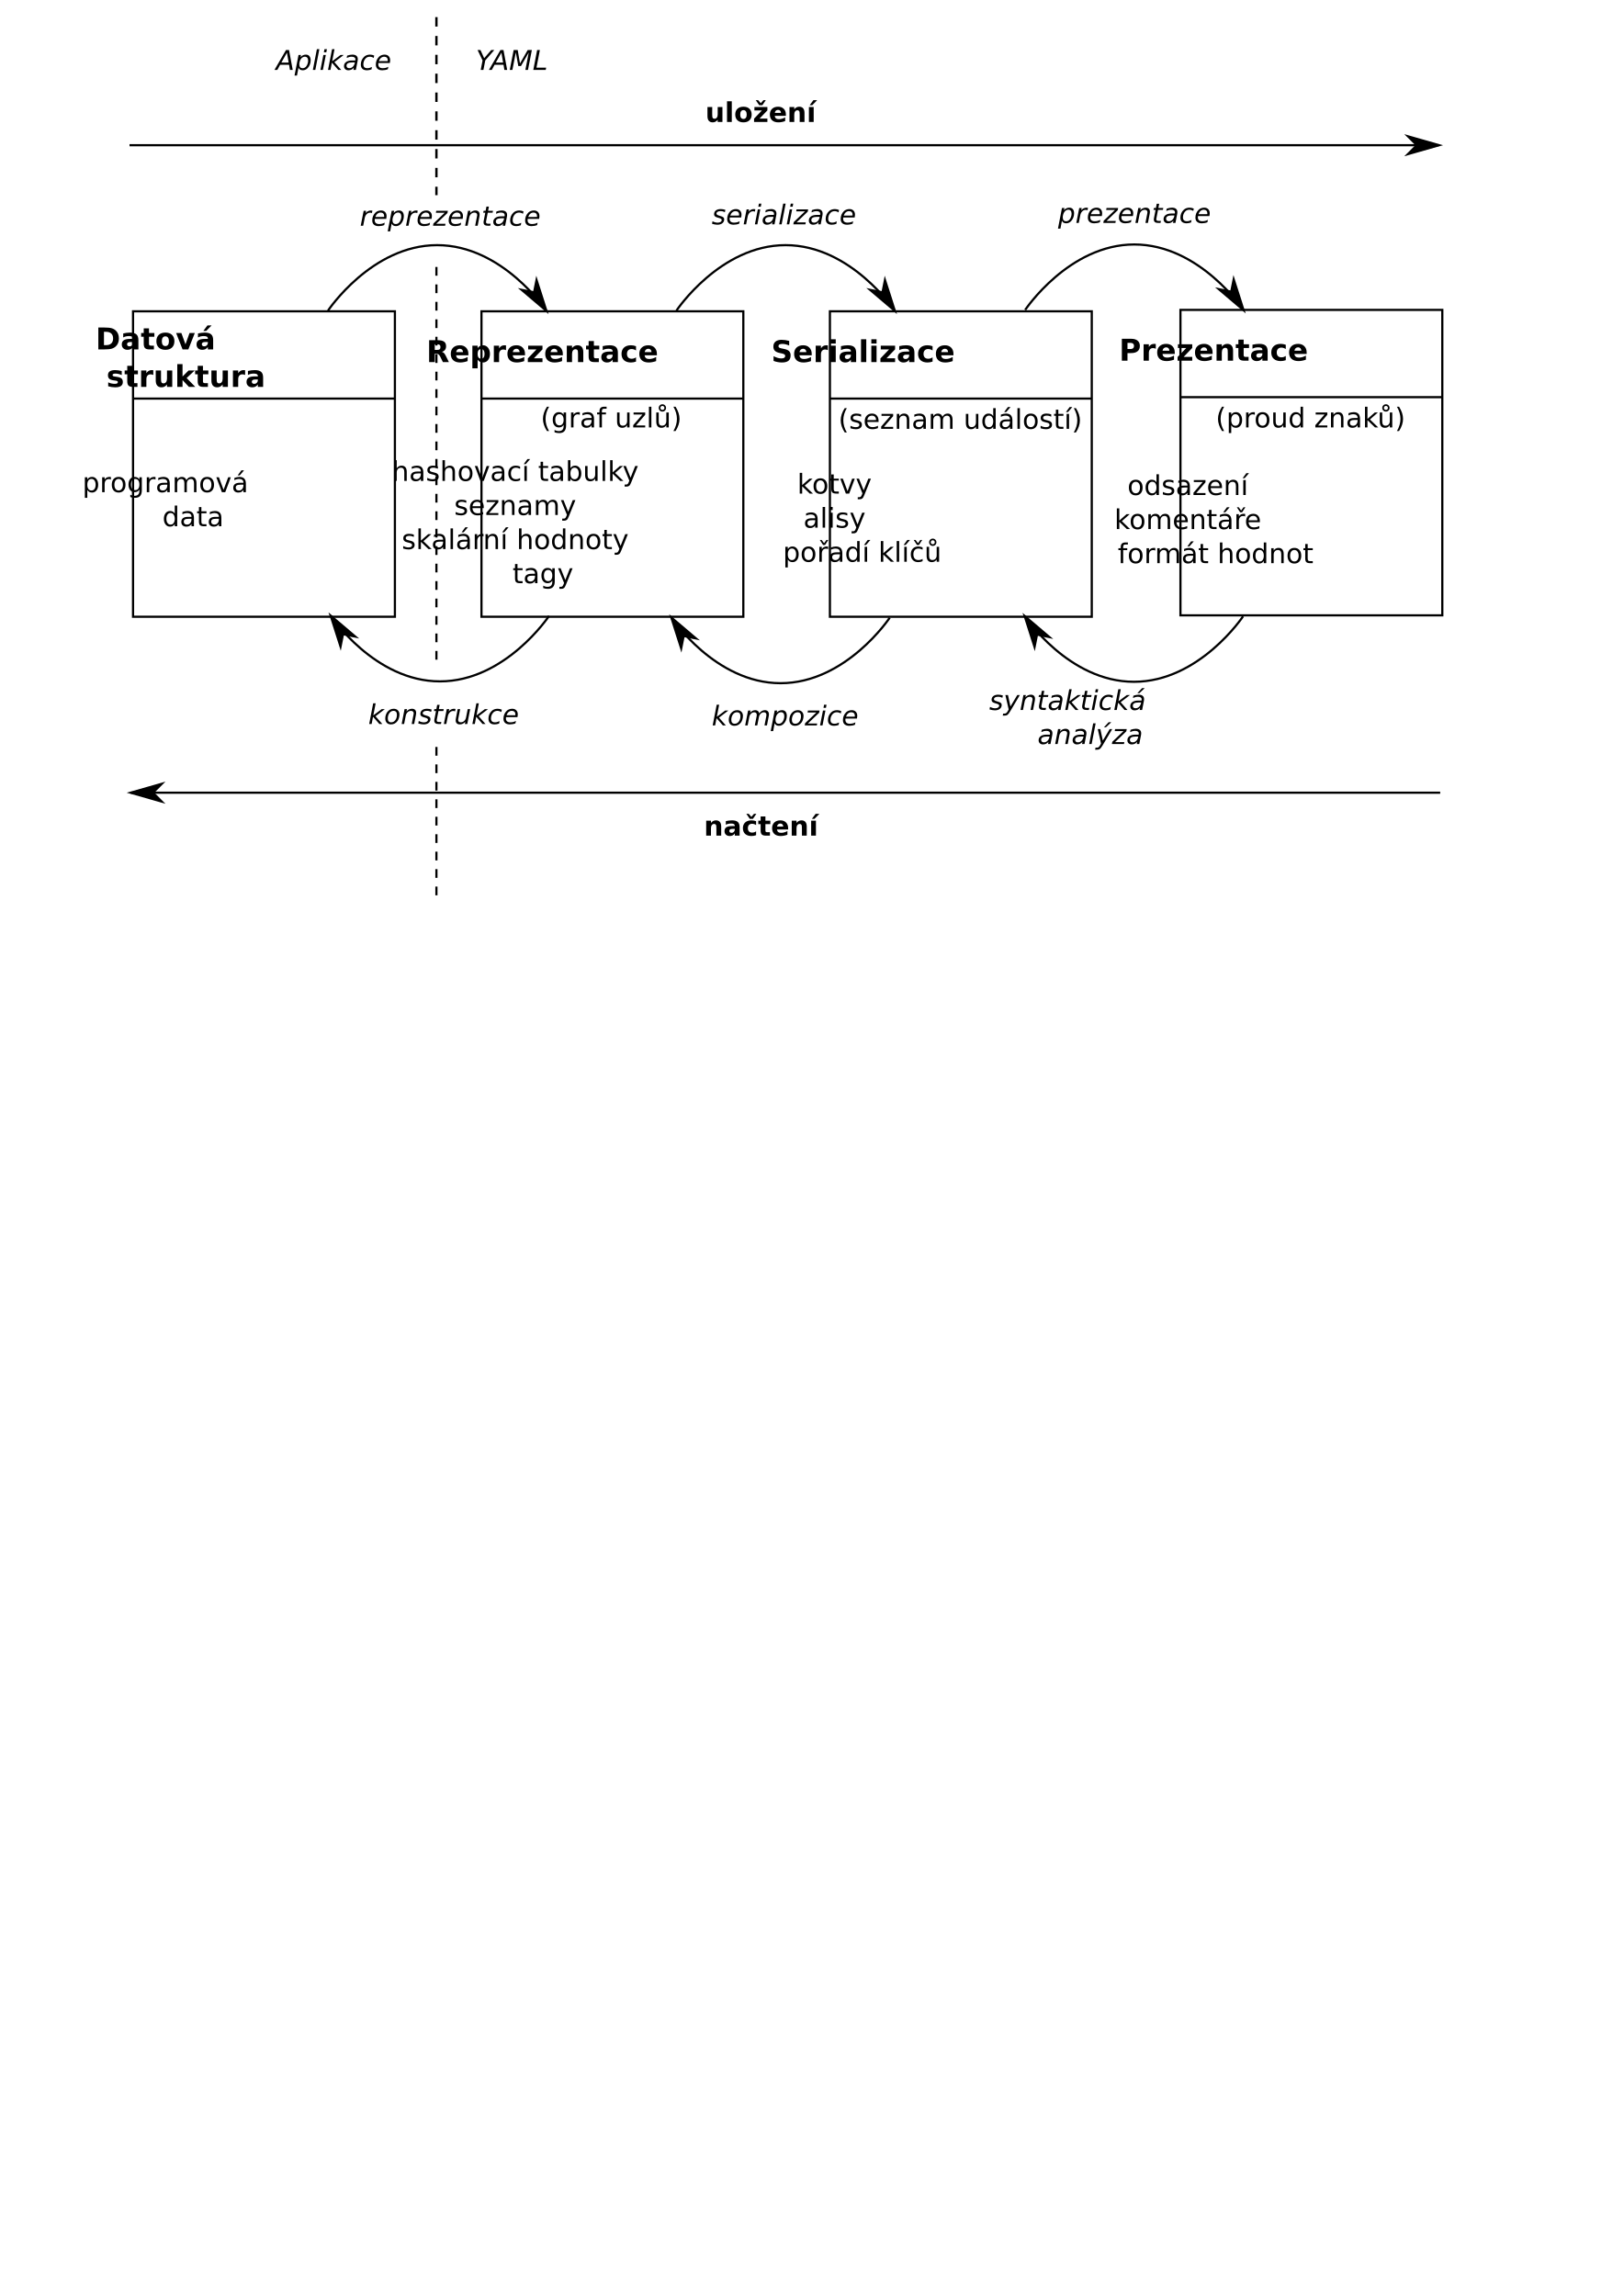
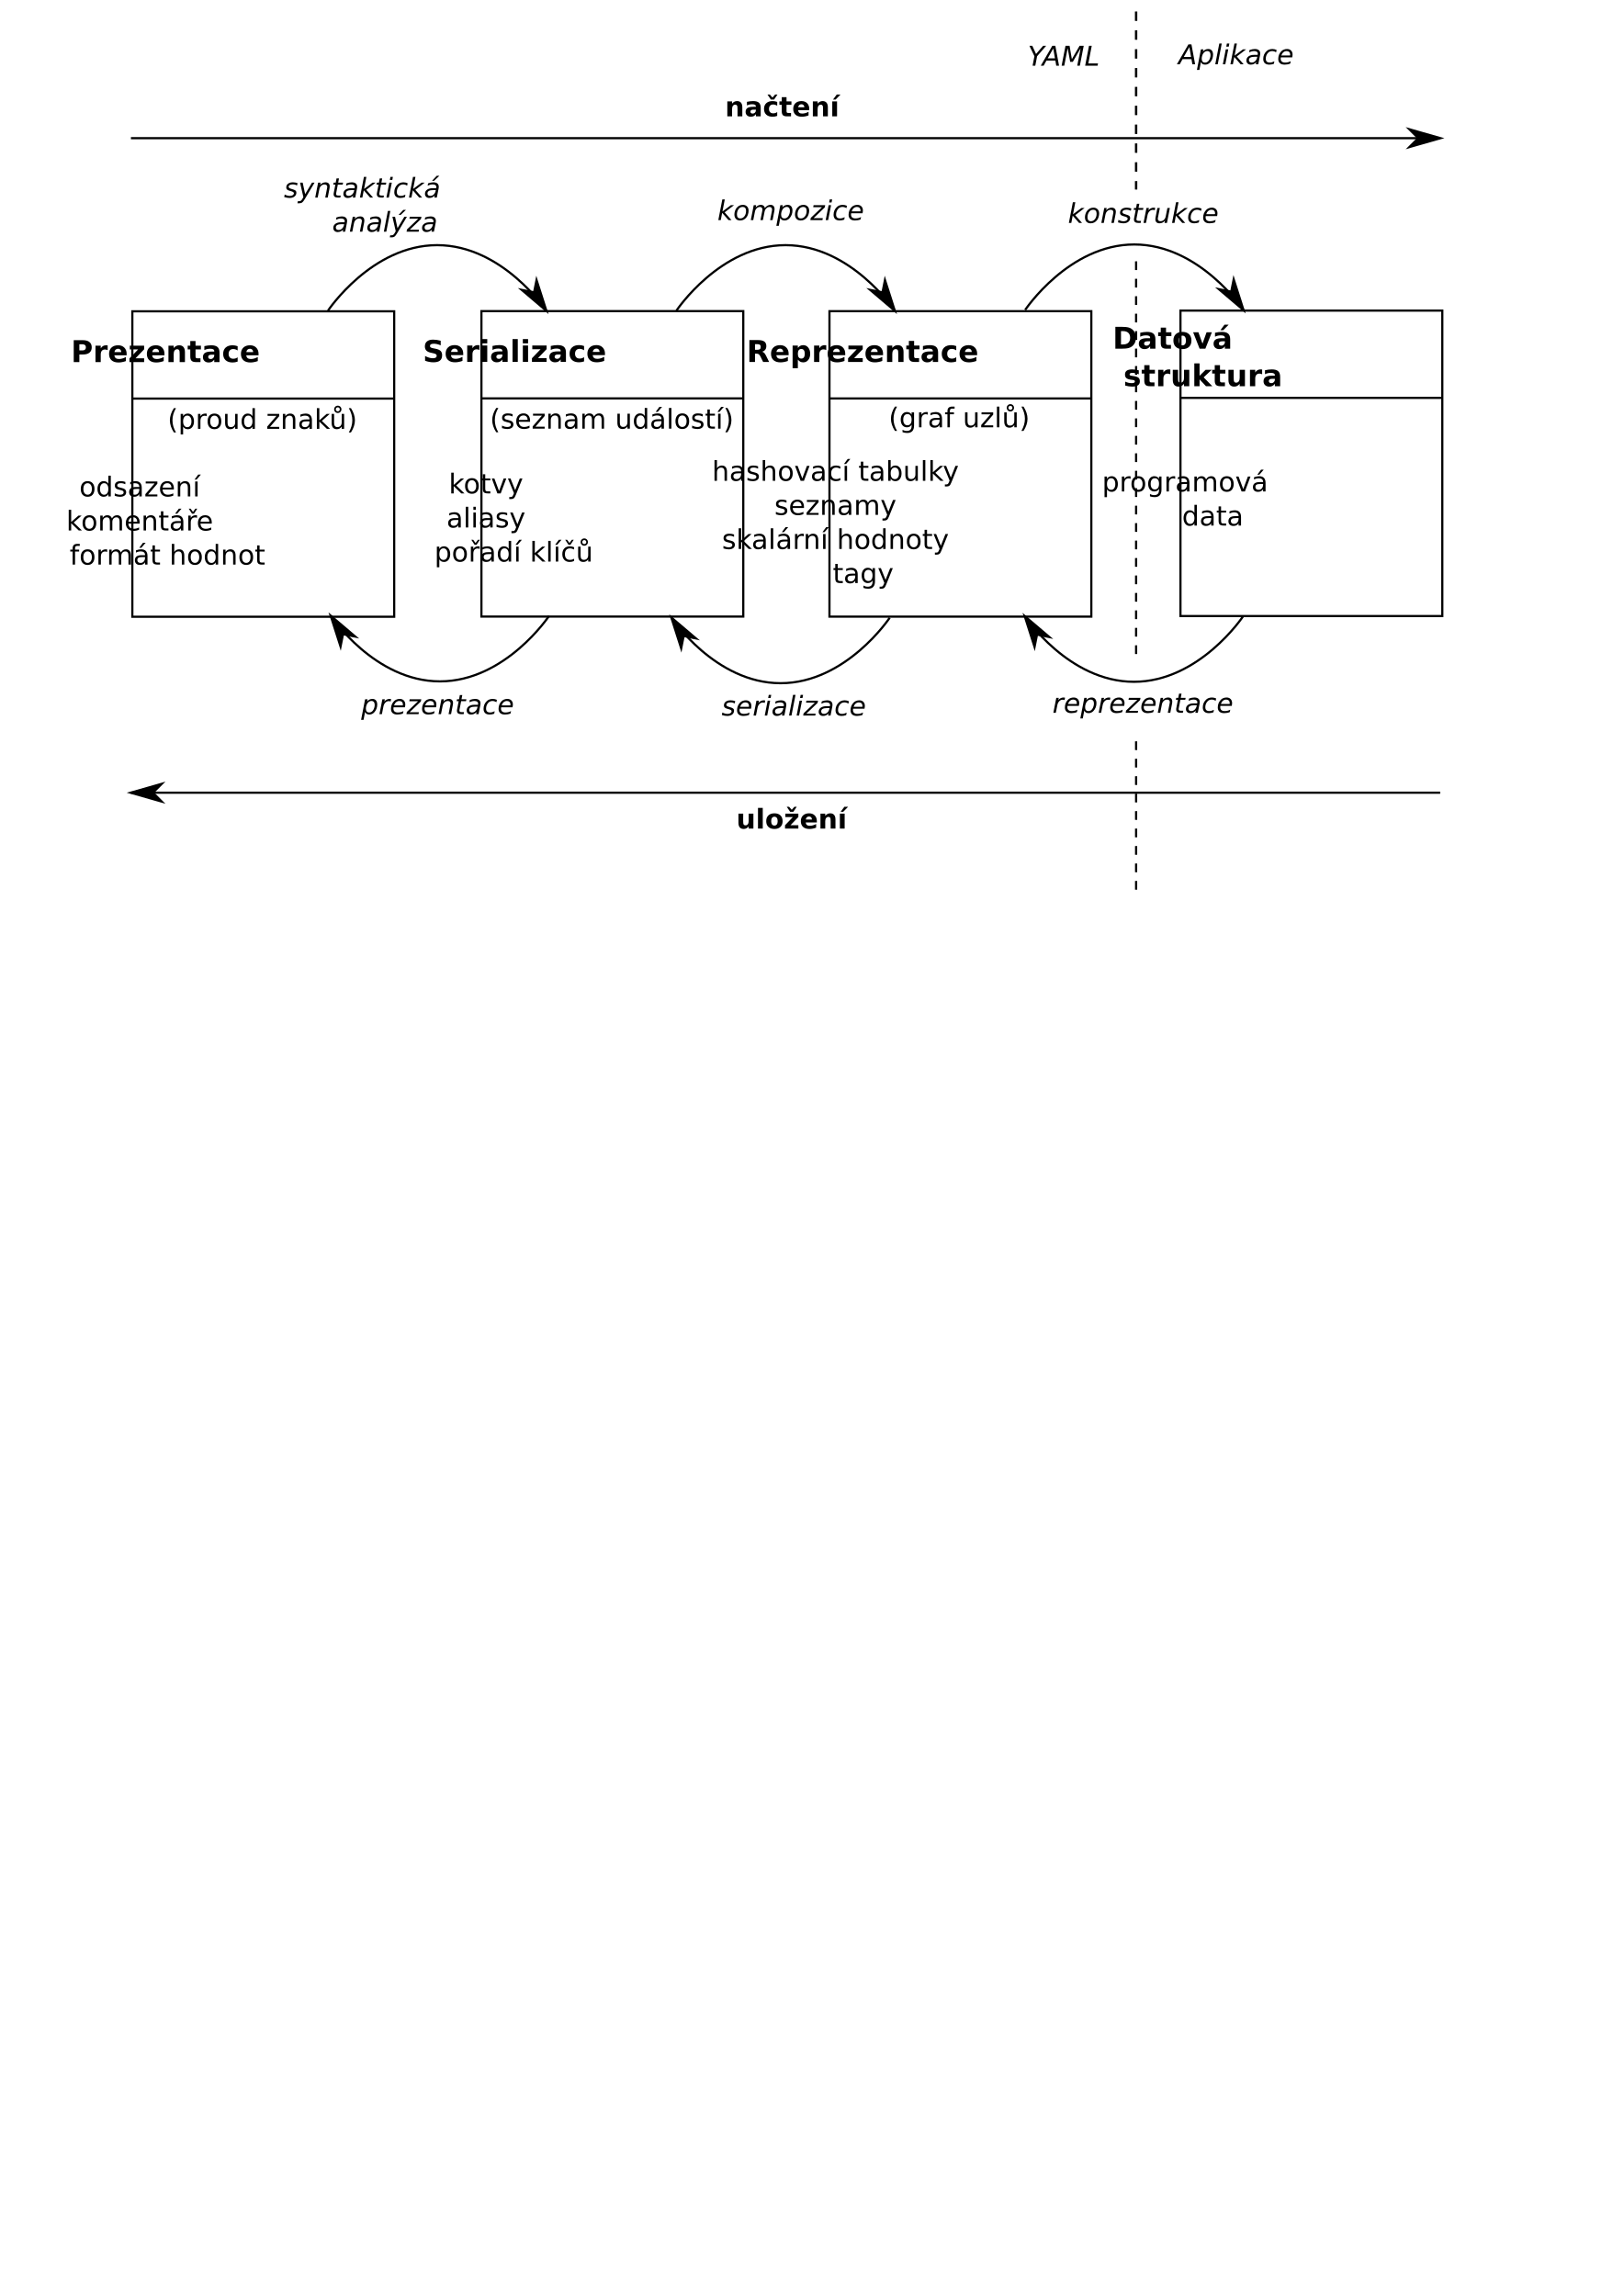
<svg xmlns="http://www.w3.org/2000/svg" width="210mm" height="297mm" viewBox="0 0 744.094 1052.362" id="svg2" version="1.1">
  <defs id="defs4">
    <marker orient="auto" refY="0.0" refX="0.0" id="marker7005" style="overflow:visible;">
      <path id="path7007" d="M 0.0,0.0 L 5.0,-5.0 L -12.5,0.0 L 5.0,5.0 L 0.0,0.0 z " style="fill-rule:evenodd;stroke:#000000;stroke-width:1pt;stroke-opacity:1;fill:#000000;fill-opacity:1" transform="scale(0.8) rotate(180) translate(12.5,0)" />
    </marker>
    <marker style="overflow:visible;" id="marker6873" refX="0.0" refY="0.0" orient="auto">
      <path transform="scale(0.8) rotate(180) translate(12.5,0)" style="fill-rule:evenodd;stroke:#000000;stroke-width:1pt;stroke-opacity:1;fill:#000000;fill-opacity:1" d="M 0.0,0.0 L 5.0,-5.0 L -12.5,0.0 L 5.0,5.0 L 0.0,0.0 z " id="path6875" />
    </marker>
    <marker orient="auto" refY="0.0" refX="0.0" id="marker6567" style="overflow:visible;">
      <path id="path6569" d="M 0.0,0.0 L 5.0,-5.0 L -12.5,0.0 L 5.0,5.0 L 0.0,0.0 z " style="fill-rule:evenodd;stroke:#000000;stroke-width:1pt;stroke-opacity:1;fill:#000000;fill-opacity:1" transform="scale(0.8) rotate(180) translate(12.5,0)" />
    </marker>
    <marker style="overflow:visible;" id="marker6333" refX="0.0" refY="0.0" orient="auto">
      <path transform="scale(0.8) rotate(180) translate(12.5,0)" style="fill-rule:evenodd;stroke:#000000;stroke-width:1pt;stroke-opacity:1;fill:#000000;fill-opacity:1" d="M 0.0,0.0 L 5.0,-5.0 L -12.5,0.0 L 5.0,5.0 L 0.0,0.0 z " id="path6335" />
    </marker>
    <marker orient="auto" refY="0.0" refX="0.0" id="marker5859" style="overflow:visible;">
      <path id="path5861" d="M 0.0,0.0 L 5.0,-5.0 L -12.5,0.0 L 5.0,5.0 L 0.0,0.0 z " style="fill-rule:evenodd;stroke:#000000;stroke-width:1pt;stroke-opacity:1;fill:#000000;fill-opacity:1" transform="scale(0.8) rotate(180) translate(12.5,0)" />
    </marker>
    <marker orient="auto" refY="0.0" refX="0.0" id="marker5553" style="overflow:visible;">
      <path id="path5555" d="M 0.0,0.0 L 5.0,-5.0 L -12.5,0.0 L 5.0,5.0 L 0.0,0.0 z " style="fill-rule:evenodd;stroke:#000000;stroke-width:1pt;stroke-opacity:1;fill:#000000;fill-opacity:1" transform="scale(0.8) rotate(180) translate(12.5,0)" />
    </marker>
    <marker style="overflow:visible;" id="marker4941" refX="0.0" refY="0.0" orient="auto">
      <path transform="scale(0.8) rotate(180) translate(12.5,0)" style="fill-rule:evenodd;stroke:#000000;stroke-width:1pt;stroke-opacity:1;fill:#000000;fill-opacity:1" d="M 0.0,0.0 L 5.0,-5.0 L -12.5,0.0 L 5.0,5.0 L 0.0,0.0 z " id="path4943" />
    </marker>
    <marker orient="auto" refY="0.0" refX="0.0" id="Arrow1Lend" style="overflow:visible;">
      <path id="path4506" d="M 0.0,0.0 L 5.0,-5.0 L -12.5,0.0 L 5.0,5.0 L 0.0,0.0 z " style="fill-rule:evenodd;stroke:#000000;stroke-width:1pt;stroke-opacity:1;fill:#000000;fill-opacity:1" transform="scale(0.8) rotate(180) translate(12.5,0)" />
    </marker>
  </defs>
  <g id="layer1">
    <text xml:space="preserve" style="font-style:normal;font-weight:normal;font-size:40px;line-height:125%;font-family:'DejaVu Sans';letter-spacing:0px;word-spacing:0px;fill:#000000;fill-opacity:1;stroke:none;stroke-width:1px;stroke-linecap:butt;stroke-linejoin:miter;stroke-opacity:1;-inkscape-font-specification:'DejaVu Sans';font-stretch:normal;font-variant:normal;" x="230" y="162.362" id="text4154">
      <tspan x="230" y="162.362" id="tspan4162" />
    </text>
-     <text xml:space="preserve" style="font-style:normal;font-variant:normal;font-weight:bold;font-stretch:normal;font-size:40px;line-height:125%;font-family:'DejaVu Sans';-inkscape-font-specification:'DejaVu Sans Bold';text-align:center;letter-spacing:0px;word-spacing:0px;text-anchor:middle;fill:#000000;fill-opacity:1;stroke:none;stroke-width:1px;stroke-linecap:butt;stroke-linejoin:miter;stroke-opacity:1;" x="120.018" y="160.15" id="text4150">
-       <tspan id="tspan4152" x="120.018" y="160.15" style="font-style:normal;font-variant:normal;font-weight:bold;font-stretch:normal;font-size:13.75px;font-family:'DejaVu Sans';-inkscape-font-specification:'DejaVu Sans Bold';text-align:center;text-anchor:middle;">Datová</tspan>
-       <tspan x="120.018" y="177.338" id="tspan4166" style="font-style:normal;font-variant:normal;font-weight:bold;font-stretch:normal;font-size:13.75px;font-family:'DejaVu Sans';-inkscape-font-specification:'DejaVu Sans Bold';text-align:center;text-anchor:middle;">struktura</tspan>
-     </text>
-     <text id="text4168" y="225.588" x="120.281" style="font-style:normal;font-variant:normal;font-weight:normal;font-stretch:normal;font-size:40px;line-height:125%;font-family:'DejaVu Sans';-inkscape-font-specification:'DejaVu Sans';text-align:center;letter-spacing:0px;word-spacing:0px;text-anchor:middle;fill:#000000;fill-opacity:1;stroke:none;stroke-width:1px;stroke-linecap:butt;stroke-linejoin:miter;stroke-opacity:1" xml:space="preserve">
-       <tspan style="font-style:normal;font-variant:normal;font-weight:normal;font-stretch:normal;font-size:12.5px;font-family:'DejaVu Sans';-inkscape-font-specification:'DejaVu Sans';text-align:center;text-anchor:middle" id="tspan4172" y="225.588" x="120.281">programová</tspan>
-       <tspan style="font-style:normal;font-variant:normal;font-weight:normal;font-stretch:normal;font-size:12.5px;font-family:'DejaVu Sans';-inkscape-font-specification:'DejaVu Sans';text-align:center;text-anchor:middle" y="241.213" x="120.281" id="tspan4176">data</tspan>
-     </text>
-     <g id="g4220" transform="translate(-9.032258,150.3226)">
-       <rect y="-7.638" x="70" height="140" width="120" id="rect4216" style="opacity:1;fill:none;stroke:#000000;stroke-width:1;stroke-miterlimit:4;stroke-dasharray:none;stroke-opacity:1" />
-       <path id="path4218" d="m 70,32.362 120,0" style="fill:none;fill-rule:evenodd;stroke:#000000;stroke-width:1px;stroke-linecap:butt;stroke-linejoin:miter;stroke-opacity:1" />
-     </g>
-     <g id="g4444" transform="translate(-20.64516,0)">
-       <text id="text4263" y="165.957" x="460.663" style="font-style:normal;font-variant:normal;font-weight:normal;font-stretch:normal;font-size:40px;line-height:125%;font-family:'DejaVu Sans';-inkscape-font-specification:'DejaVu Sans';text-align:center;letter-spacing:0px;word-spacing:0px;text-anchor:middle;fill:#000000;fill-opacity:1;stroke:none;stroke-width:1px;stroke-linecap:butt;stroke-linejoin:miter;stroke-opacity:1" xml:space="preserve">
-         <tspan style="font-style:normal;font-variant:normal;font-weight:bold;font-stretch:normal;font-size:13.75px;font-family:'DejaVu Sans';-inkscape-font-specification:'DejaVu Sans Bold';text-align:center;text-anchor:middle" id="tspan4265" y="165.957" x="460.663">Serializace</tspan>
-       </text>
-       <text xml:space="preserve" style="font-style:normal;font-variant:normal;font-weight:normal;font-stretch:normal;font-size:40px;line-height:125%;font-family:'DejaVu Sans';-inkscape-font-specification:'DejaVu Sans';text-align:center;letter-spacing:0px;word-spacing:0px;text-anchor:middle;fill:#000000;fill-opacity:1;stroke:none;stroke-width:1px;stroke-linecap:butt;stroke-linejoin:miter;stroke-opacity:1" x="460.281" y="226.233" id="text4267">
-         <tspan x="460.281" y="226.233" style="font-style:normal;font-variant:normal;font-weight:normal;font-stretch:normal;font-size:12.5px;font-family:'DejaVu Sans';-inkscape-font-specification:'DejaVu Sans';text-align:center;text-anchor:middle" id="tspan4320">kotvy</tspan>
-         <tspan x="460.281" y="241.858" style="font-style:normal;font-variant:normal;font-weight:normal;font-stretch:normal;font-size:12.5px;font-family:'DejaVu Sans';-inkscape-font-specification:'DejaVu Sans';text-align:center;text-anchor:middle" id="tspan4316">alisy</tspan>
-         <tspan x="460.281" y="257.483" style="font-style:normal;font-variant:normal;font-weight:normal;font-stretch:normal;font-size:12.5px;font-family:'DejaVu Sans';-inkscape-font-specification:'DejaVu Sans';text-align:center;text-anchor:middle" id="tspan4318">pořadí klíčů</tspan>
-       </text>
-       <g transform="translate(330.9678,150.3226)" id="g4277">
-         <rect style="opacity:1;fill:none;stroke:#000000;stroke-width:1;stroke-miterlimit:4;stroke-dasharray:none;stroke-opacity:1" id="rect4279" width="120" height="140" x="70" y="-7.638" />
-         <path style="fill:none;fill-rule:evenodd;stroke:#000000;stroke-width:1px;stroke-linecap:butt;stroke-linejoin:miter;stroke-opacity:1" d="m 70,32.362 120,0" id="path4281" />
-       </g>
-       <text id="text4401" y="196.556" x="404.839" style="font-style:normal;font-weight:normal;font-size:40px;line-height:125%;font-family:sans-serif;letter-spacing:0px;word-spacing:0px;fill:#000000;fill-opacity:1;stroke:none;stroke-width:1px;stroke-linecap:butt;stroke-linejoin:miter;stroke-opacity:1" xml:space="preserve">
-         <tspan style="font-style:normal;font-variant:normal;font-weight:normal;font-stretch:normal;font-size:12.5px;font-family:'DejaVu Sans';-inkscape-font-specification:'DejaVu Sans'" y="196.556" x="404.839" id="tspan4403">(seznam událostí)</tspan>
-       </text>
-     </g>
-     <g id="g4457" transform="translate(-30.32258,-0.6451613)">
-       <text xml:space="preserve" style="font-style:normal;font-variant:normal;font-weight:normal;font-stretch:normal;font-size:40px;line-height:125%;font-family:'DejaVu Sans';-inkscape-font-specification:'DejaVu Sans';text-align:center;letter-spacing:0px;word-spacing:0px;text-anchor:middle;fill:#000000;fill-opacity:1;stroke:none;stroke-width:1px;stroke-linecap:butt;stroke-linejoin:miter;stroke-opacity:1" x="630.985" y="165.957" id="text4326">
-         <tspan x="630.985" y="165.957" id="tspan4328" style="font-style:normal;font-variant:normal;font-weight:bold;font-stretch:normal;font-size:13.75px;font-family:'DejaVu Sans';-inkscape-font-specification:'DejaVu Sans Bold';text-align:center;text-anchor:middle">Prezentace</tspan>
-       </text>
-       <text id="text4330" y="227.524" x="631.893" style="font-style:normal;font-variant:normal;font-weight:normal;font-stretch:normal;font-size:40px;line-height:125%;font-family:'DejaVu Sans';-inkscape-font-specification:'DejaVu Sans';text-align:center;letter-spacing:0px;word-spacing:0px;text-anchor:middle;fill:#000000;fill-opacity:1;stroke:none;stroke-width:1px;stroke-linecap:butt;stroke-linejoin:miter;stroke-opacity:1" xml:space="preserve">
-         <tspan style="font-style:normal;font-variant:normal;font-weight:normal;font-stretch:normal;font-size:12.5px;font-family:'DejaVu Sans';-inkscape-font-specification:'DejaVu Sans';text-align:center;text-anchor:middle" y="227.524" x="631.893" id="tspan4364">odsazení</tspan>
-         <tspan style="font-style:normal;font-variant:normal;font-weight:normal;font-stretch:normal;font-size:12.5px;font-family:'DejaVu Sans';-inkscape-font-specification:'DejaVu Sans';text-align:center;text-anchor:middle" y="243.149" x="631.893" id="tspan4366">komentáře</tspan>
-         <tspan style="font-style:normal;font-variant:normal;font-weight:normal;font-stretch:normal;font-size:12.5px;font-family:'DejaVu Sans';-inkscape-font-specification:'DejaVu Sans';text-align:center;text-anchor:middle" y="258.774" x="631.893" id="tspan4368">formát hodnot</tspan>
-       </text>
-       <g id="g4342" transform="translate(501.2903,150.3226)">
-         <rect y="-7.638" x="70" height="140" width="120" id="rect4344" style="opacity:1;fill:none;stroke:#000000;stroke-width:1;stroke-miterlimit:4;stroke-dasharray:none;stroke-opacity:1" />
-         <path id="path4346" d="m 70,32.362 120,0" style="fill:none;fill-rule:evenodd;stroke:#000000;stroke-width:1px;stroke-linecap:butt;stroke-linejoin:miter;stroke-opacity:1" />
-       </g>
-       <text xml:space="preserve" style="font-style:normal;font-weight:normal;font-size:40px;line-height:125%;font-family:sans-serif;letter-spacing:0px;word-spacing:0px;fill:#000000;fill-opacity:1;stroke:none;stroke-width:1px;stroke-linecap:butt;stroke-linejoin:miter;stroke-opacity:1" x="587.419" y="196.556" id="text4405">
-         <tspan id="tspan4407" x="587.419" y="196.556" style="font-style:normal;font-variant:normal;font-weight:normal;font-stretch:normal;font-size:12.5px;font-family:'DejaVu Sans';-inkscape-font-specification:'DejaVu Sans'">(proud znaků)</tspan>
-       </text>
-     </g>
-     <text id="text4231" y="165.957" x="280.34" style="font-style:normal;font-variant:normal;font-weight:normal;font-stretch:normal;font-size:40px;line-height:125%;font-family:'DejaVu Sans';-inkscape-font-specification:'DejaVu Sans';text-align:center;letter-spacing:0px;word-spacing:0px;text-anchor:middle;fill:#000000;fill-opacity:1;stroke:none;stroke-width:1px;stroke-linecap:butt;stroke-linejoin:miter;stroke-opacity:1" xml:space="preserve">
-       <tspan style="font-style:normal;font-variant:normal;font-weight:bold;font-stretch:normal;font-size:13.75px;font-family:'DejaVu Sans';-inkscape-font-specification:'DejaVu Sans Bold';text-align:center;text-anchor:middle" id="tspan4235" y="165.957" x="280.34">Reprezentace</tspan>
-     </text>
-     <text xml:space="preserve" style="font-style:normal;font-variant:normal;font-weight:normal;font-stretch:normal;font-size:40px;line-height:125%;font-family:'DejaVu Sans';-inkscape-font-specification:'DejaVu Sans';text-align:center;letter-spacing:0px;word-spacing:0px;text-anchor:middle;fill:#000000;fill-opacity:1;stroke:none;stroke-width:1px;stroke-linecap:butt;stroke-linejoin:miter;stroke-opacity:1" x="280.603" y="220.427" id="text4237">
-       <tspan id="tspan4372" x="280.603" y="220.427" style="font-style:normal;font-variant:normal;font-weight:normal;font-stretch:normal;font-size:12.5px;font-family:'DejaVu Sans';-inkscape-font-specification:'DejaVu Sans';text-align:center;text-anchor:middle">hashovací tabulky</tspan>
-       <tspan x="280.603" y="236.052" style="font-style:normal;font-variant:normal;font-weight:normal;font-stretch:normal;font-size:12.5px;font-family:'DejaVu Sans';-inkscape-font-specification:'DejaVu Sans';text-align:center;text-anchor:middle" id="tspan4257">seznamy</tspan>
-       <tspan x="280.603" y="251.677" style="font-style:normal;font-variant:normal;font-weight:normal;font-stretch:normal;font-size:12.5px;font-family:'DejaVu Sans';-inkscape-font-specification:'DejaVu Sans';text-align:center;text-anchor:middle" id="tspan4259">skalární hodnoty</tspan>
-       <tspan x="280.603" y="267.302" style="font-style:normal;font-variant:normal;font-weight:normal;font-stretch:normal;font-size:12.5px;font-family:'DejaVu Sans';-inkscape-font-specification:'DejaVu Sans';text-align:center;text-anchor:middle" id="tspan4261">tagy</tspan>
-     </text>
-     <g transform="translate(150.6452,150.3226)" id="g4243">
-       <rect style="opacity:1;fill:none;stroke:#000000;stroke-width:1;stroke-miterlimit:4;stroke-dasharray:none;stroke-opacity:1" id="rect4245" width="120" height="140" x="70" y="-7.638" />
-       <path style="fill:none;fill-rule:evenodd;stroke:#000000;stroke-width:1px;stroke-linecap:butt;stroke-linejoin:miter;stroke-opacity:1" d="m 70,32.362 120,0" id="path4247" />
-     </g>
-     <text id="text4422" y="195.911" x="247.742" style="font-style:normal;font-weight:normal;font-size:40px;line-height:125%;font-family:sans-serif;letter-spacing:0px;word-spacing:0px;fill:#000000;fill-opacity:1;stroke:none;stroke-width:1px;stroke-linecap:butt;stroke-linejoin:miter;stroke-opacity:1" xml:space="preserve">
-       <tspan style="font-style:normal;font-variant:normal;font-weight:normal;font-stretch:normal;font-size:12.5px;font-family:'DejaVu Sans';-inkscape-font-specification:'DejaVu Sans'" y="195.911" x="247.742" id="tspan4424">(graf uzlů)</tspan>
-     </text>
    <path style="fill:none;fill-rule:evenodd;stroke:#000000;stroke-width:1px;stroke-linecap:butt;stroke-linejoin:miter;stroke-opacity:1;marker-end:url(#Arrow1Lend)" d="m 310,142.362 c 0,0 20,-30 50,-30 30,0 50,30 50,30" id="path4925" />
    <path id="path4939" d="m 150.323,142.362 c 0,0 20,-30 50,-30 30,0 50,30 50,30" style="fill:none;fill-rule:evenodd;stroke:#000000;stroke-width:1px;stroke-linecap:butt;stroke-linejoin:miter;stroke-opacity:1;marker-end:url(#marker4941)" />
    <path style="fill:none;fill-rule:evenodd;stroke:#000000;stroke-width:1px;stroke-linecap:butt;stroke-linejoin:miter;stroke-opacity:1;marker-end:url(#marker5553)" d="m 469.808,142.053 c 0,0 20,-30 50,-30 30,0 50,30 50,30" id="path5551" />
    <path style="fill:none;fill-rule:evenodd;stroke:#000000;stroke-width:1px;stroke-linecap:butt;stroke-linejoin:miter;stroke-opacity:1;marker-end:url(#marker5859)" d="m 251.613,282.307 c 0,0 -20,30 -50,30 -30,0 -50,-30 -50,-30" id="path5857" />
    <path id="path6331" d="m 407.724,283.141 c 0,0 -20,30 -50,30 -30,0 -50,-30 -50,-30" style="fill:none;fill-rule:evenodd;stroke:#000000;stroke-width:1px;stroke-linecap:butt;stroke-linejoin:miter;stroke-opacity:1;marker-end:url(#marker6333)" />
    <path style="fill:none;fill-rule:evenodd;stroke:#000000;stroke-width:1px;stroke-linecap:butt;stroke-linejoin:miter;stroke-opacity:1;marker-end:url(#marker6567)" d="m 569.66,282.496 c 0,0 -20,30 -50,30 -30,0 -50,-30 -50,-30" id="path6565" />
-     <text xml:space="preserve" style="font-style:normal;font-weight:normal;font-size:40px;line-height:125%;font-family:sans-serif;letter-spacing:0px;word-spacing:0px;fill:#000000;fill-opacity:1;stroke:none;stroke-width:1px;stroke-linecap:butt;stroke-linejoin:miter;stroke-opacity:1" x="168.741" y="331.858" id="text6775">
-       <tspan id="tspan6777" x="168.741" y="331.858" style="font-style:oblique;font-variant:normal;font-weight:normal;font-stretch:normal;font-size:12.5px;font-family:'DejaVu Sans';-inkscape-font-specification:'DejaVu Sans Oblique'">konstrukce</tspan>
+     <text xml:space="preserve" style="font-style:normal;font-weight:normal;font-size:40px;line-height:125%;font-family:sans-serif;letter-spacing:0px;word-spacing:0px;fill:#000000;fill-opacity:1;stroke:none;stroke-width:1px;stroke-linecap:butt;stroke-linejoin:miter;stroke-opacity:1" x="489.387" y="102.18" id="text6775">
+       <tspan id="tspan6777" x="489.387" y="102.18" style="font-style:oblique;font-variant:normal;font-weight:normal;font-stretch:normal;font-size:12.5px;font-family:'DejaVu Sans';-inkscape-font-specification:'DejaVu Sans Oblique'">konstrukce</tspan>
    </text>
-     <text id="text6793" y="103.47" x="164.87" style="font-style:normal;font-weight:normal;font-size:40px;line-height:125%;font-family:sans-serif;letter-spacing:0px;word-spacing:0px;fill:#000000;fill-opacity:1;stroke:none;stroke-width:1px;stroke-linecap:butt;stroke-linejoin:miter;stroke-opacity:1" xml:space="preserve">
-       <tspan style="font-style:oblique;font-variant:normal;font-weight:normal;font-stretch:normal;font-size:12.5px;font-family:'DejaVu Sans';-inkscape-font-specification:'DejaVu Sans Oblique'" y="103.47" x="164.87" id="tspan6795">reprezentace</tspan>
+     <text id="text6793" y="326.696" x="482.29" style="font-style:normal;font-weight:normal;font-size:40px;line-height:125%;font-family:sans-serif;letter-spacing:0px;word-spacing:0px;fill:#000000;fill-opacity:1;stroke:none;stroke-width:1px;stroke-linecap:butt;stroke-linejoin:miter;stroke-opacity:1" xml:space="preserve">
+       <tspan style="font-style:oblique;font-variant:normal;font-weight:normal;font-stretch:normal;font-size:12.5px;font-family:'DejaVu Sans';-inkscape-font-specification:'DejaVu Sans Oblique'" y="326.696" x="482.29" id="tspan6795">reprezentace</tspan>
    </text>
-     <text xml:space="preserve" style="font-style:normal;font-weight:normal;font-size:40px;line-height:125%;font-family:sans-serif;letter-spacing:0px;word-spacing:0px;fill:#000000;fill-opacity:1;stroke:none;stroke-width:1px;stroke-linecap:butt;stroke-linejoin:miter;stroke-opacity:1" x="326.161" y="102.825" id="text6797">
-       <tspan id="tspan6799" x="326.161" y="102.825" style="font-style:oblique;font-variant:normal;font-weight:normal;font-stretch:normal;font-size:12.5px;font-family:'DejaVu Sans';-inkscape-font-specification:'DejaVu Sans Oblique'">serializace</tspan>
+     <text xml:space="preserve" style="font-style:normal;font-weight:normal;font-size:40px;line-height:125%;font-family:sans-serif;letter-spacing:0px;word-spacing:0px;fill:#000000;fill-opacity:1;stroke:none;stroke-width:1px;stroke-linecap:butt;stroke-linejoin:miter;stroke-opacity:1" x="330.677" y="327.987" id="text6797">
+       <tspan id="tspan6799" x="330.677" y="327.987" style="font-style:oblique;font-variant:normal;font-weight:normal;font-stretch:normal;font-size:12.5px;font-family:'DejaVu Sans';-inkscape-font-specification:'DejaVu Sans Oblique'">serializace</tspan>
    </text>
-     <text id="text6801" y="102.18" x="484.87" style="font-style:normal;font-weight:normal;font-size:40px;line-height:125%;font-family:sans-serif;letter-spacing:0px;word-spacing:0px;fill:#000000;fill-opacity:1;stroke:none;stroke-width:1px;stroke-linecap:butt;stroke-linejoin:miter;stroke-opacity:1" xml:space="preserve">
-       <tspan style="font-style:oblique;font-variant:normal;font-weight:normal;font-stretch:normal;font-size:12.5px;font-family:'DejaVu Sans';-inkscape-font-specification:'DejaVu Sans Oblique'" y="102.18" x="484.87" id="tspan6803">prezentace</tspan>
+     <text id="text6801" y="327.341" x="165.516" style="font-style:normal;font-weight:normal;font-size:40px;line-height:125%;font-family:sans-serif;letter-spacing:0px;word-spacing:0px;fill:#000000;fill-opacity:1;stroke:none;stroke-width:1px;stroke-linecap:butt;stroke-linejoin:miter;stroke-opacity:1" xml:space="preserve">
+       <tspan style="font-style:oblique;font-variant:normal;font-weight:normal;font-stretch:normal;font-size:12.5px;font-family:'DejaVu Sans';-inkscape-font-specification:'DejaVu Sans Oblique'" y="327.341" x="165.516" id="tspan6803">prezentace</tspan>
    </text>
-     <text xml:space="preserve" style="font-style:normal;font-weight:normal;font-size:40px;line-height:125%;font-family:sans-serif;letter-spacing:0px;word-spacing:0px;fill:#000000;fill-opacity:1;stroke:none;stroke-width:1px;stroke-linecap:butt;stroke-linejoin:miter;stroke-opacity:1" x="326.161" y="332.503" id="text6805">
-       <tspan id="tspan6807" x="326.161" y="332.503" style="font-style:oblique;font-variant:normal;font-weight:normal;font-stretch:normal;font-size:12.5px;font-family:'DejaVu Sans';-inkscape-font-specification:'DejaVu Sans Oblique'">kompozice</tspan>
+     <text xml:space="preserve" style="font-style:normal;font-weight:normal;font-size:40px;line-height:125%;font-family:sans-serif;letter-spacing:0px;word-spacing:0px;fill:#000000;fill-opacity:1;stroke:none;stroke-width:1px;stroke-linecap:butt;stroke-linejoin:miter;stroke-opacity:1" x="328.741" y="100.89" id="text6805">
+       <tspan id="tspan6807" x="328.741" y="100.89" style="font-style:oblique;font-variant:normal;font-weight:normal;font-stretch:normal;font-size:12.5px;font-family:'DejaVu Sans';-inkscape-font-specification:'DejaVu Sans Oblique'">kompozice</tspan>
    </text>
-     <text id="text6809" y="325.406" x="525.621" style="font-style:normal;font-weight:normal;font-size:40px;line-height:125%;font-family:sans-serif;text-align:center;letter-spacing:0px;word-spacing:0px;text-anchor:middle;fill:#000000;fill-opacity:1;stroke:none;stroke-width:1px;stroke-linecap:butt;stroke-linejoin:miter;stroke-opacity:1" xml:space="preserve">
-       <tspan style="font-style:oblique;font-variant:normal;font-weight:normal;font-stretch:normal;font-size:12.5px;font-family:'DejaVu Sans';-inkscape-font-specification:'DejaVu Sans Oblique';text-align:center;text-anchor:middle" y="325.406" x="525.621" id="tspan6811">syntaktická</tspan>
-       <tspan style="font-style:oblique;font-variant:normal;font-weight:normal;font-stretch:normal;font-size:12.5px;font-family:'DejaVu Sans';-inkscape-font-specification:'DejaVu Sans Oblique';text-align:center;text-anchor:middle" y="341.031" x="525.621" id="tspan6813">analýza</tspan>
+     <text id="text6809" y="90.567" x="202.396" style="font-style:normal;font-weight:normal;font-size:40px;line-height:125%;font-family:sans-serif;text-align:center;letter-spacing:0px;word-spacing:0px;text-anchor:middle;fill:#000000;fill-opacity:1;stroke:none;stroke-width:1px;stroke-linecap:butt;stroke-linejoin:miter;stroke-opacity:1" xml:space="preserve">
+       <tspan style="font-style:oblique;font-variant:normal;font-weight:normal;font-stretch:normal;font-size:12.5px;font-family:'DejaVu Sans';-inkscape-font-specification:'DejaVu Sans Oblique';text-align:center;text-anchor:middle" y="90.567" x="202.396" id="tspan6811">syntaktická</tspan>
+       <tspan style="font-style:oblique;font-variant:normal;font-weight:normal;font-stretch:normal;font-size:12.5px;font-family:'DejaVu Sans';-inkscape-font-specification:'DejaVu Sans Oblique';text-align:center;text-anchor:middle" y="106.192" x="202.396" id="tspan6813">analýza</tspan>
    </text>
-     <path style="fill:none;fill-rule:evenodd;stroke:#000000;stroke-width:1.08;stroke-linecap:butt;stroke-linejoin:miter;stroke-miterlimit:4;stroke-dasharray:4.319, 4.319;stroke-dashoffset:0;stroke-opacity:1" d="m 200,7.846 0,81.613" id="path6821" />
-     <path style="fill:none;fill-rule:evenodd;stroke:#000000;stroke-width:1;stroke-linecap:butt;stroke-linejoin:miter;stroke-miterlimit:4;stroke-dasharray:4,4;stroke-dashoffset:0;stroke-opacity:1" d="m 200,122.362 0,180" id="path6823" />
-     <path style="fill:none;fill-rule:evenodd;stroke:#000000;stroke-width:1;stroke-linecap:butt;stroke-linejoin:miter;stroke-miterlimit:4;stroke-dasharray:4,4;stroke-dashoffset:0;stroke-opacity:1" d="m 200,342.362 0,70" id="path6827" />
-     <text xml:space="preserve" style="font-style:normal;font-weight:normal;font-size:40px;line-height:125%;font-family:sans-serif;letter-spacing:0px;word-spacing:0px;fill:#000000;fill-opacity:1;stroke:none;stroke-width:1px;stroke-linecap:butt;stroke-linejoin:miter;stroke-opacity:1" x="126.452" y="32.04" id="text6849">
-       <tspan id="tspan6851" x="126.452" y="32.04" style="font-style:oblique;font-variant:normal;font-weight:normal;font-stretch:normal;font-size:12.5px;font-family:'DejaVu Sans';-inkscape-font-specification:'DejaVu Sans Oblique'">Aplikace</tspan>
+     <path style="fill:none;fill-rule:evenodd;stroke:#000000;stroke-width:1.08;stroke-linecap:butt;stroke-linejoin:miter;stroke-miterlimit:4;stroke-dasharray:4.319, 4.319;stroke-dashoffset:0;stroke-opacity:1" d="m 520.645,5.265 0,81.613" id="path6821" />
+     <path style="fill:none;fill-rule:evenodd;stroke:#000000;stroke-width:1;stroke-linecap:butt;stroke-linejoin:miter;stroke-miterlimit:4;stroke-dasharray:4, 4;stroke-dashoffset:0;stroke-opacity:1" d="m 520.645,119.782 0,180" id="path6823" />
+     <path style="fill:none;fill-rule:evenodd;stroke:#000000;stroke-width:1;stroke-linecap:butt;stroke-linejoin:miter;stroke-miterlimit:4;stroke-dasharray:4, 4;stroke-dashoffset:0;stroke-opacity:1" d="m 520.645,339.782 0,70" id="path6827" />
+     <text xml:space="preserve" style="font-style:normal;font-weight:normal;font-size:40px;line-height:125%;font-family:sans-serif;letter-spacing:0px;word-spacing:0px;fill:#000000;fill-opacity:1;stroke:none;stroke-width:1px;stroke-linecap:butt;stroke-linejoin:miter;stroke-opacity:1" x="540" y="29.459" id="text6849">
+       <tspan id="tspan6851" x="540" y="29.459" style="font-style:oblique;font-variant:normal;font-weight:normal;font-stretch:normal;font-size:12.5px;font-family:'DejaVu Sans';-inkscape-font-specification:'DejaVu Sans Oblique'">Aplikace</tspan>
    </text>
-     <text id="text6853" y="32.04" x="218.065" style="font-style:normal;font-weight:normal;font-size:40px;line-height:125%;font-family:sans-serif;letter-spacing:0px;word-spacing:0px;fill:#000000;fill-opacity:1;stroke:none;stroke-width:1px;stroke-linecap:butt;stroke-linejoin:miter;stroke-opacity:1" xml:space="preserve">
-       <tspan style="font-style:oblique;font-variant:normal;font-weight:normal;font-stretch:normal;font-size:12.5px;font-family:'DejaVu Sans';-inkscape-font-specification:'DejaVu Sans Oblique'" y="32.04" x="218.065" id="tspan6855">YAML</tspan>
+     <text id="text6853" y="30.104" x="470.968" style="font-style:normal;font-weight:normal;font-size:40px;line-height:125%;font-family:sans-serif;letter-spacing:0px;word-spacing:0px;fill:#000000;fill-opacity:1;stroke:none;stroke-width:1px;stroke-linecap:butt;stroke-linejoin:miter;stroke-opacity:1" xml:space="preserve">
+       <tspan style="font-style:oblique;font-variant:normal;font-weight:normal;font-stretch:normal;font-size:12.5px;font-family:'DejaVu Sans';-inkscape-font-specification:'DejaVu Sans Oblique'" y="30.104" x="470.968" id="tspan6855">YAML</tspan>
    </text>
-     <text xml:space="preserve" style="font-style:normal;font-weight:normal;font-size:40px;line-height:125%;font-family:sans-serif;letter-spacing:0px;word-spacing:0px;fill:#000000;fill-opacity:1;stroke:none;stroke-width:1px;stroke-linecap:butt;stroke-linejoin:miter;stroke-opacity:1" x="323.226" y="55.911" id="text6857">
-       <tspan id="tspan6859" x="323.226" y="55.911" style="font-style:normal;font-variant:normal;font-weight:bold;font-stretch:normal;font-size:12.5px;font-family:'DejaVu Sans';-inkscape-font-specification:'DejaVu Sans Bold'">uložení</tspan>
+     <text xml:space="preserve" style="font-style:normal;font-weight:normal;font-size:40px;line-height:125%;font-family:sans-serif;letter-spacing:0px;word-spacing:0px;fill:#000000;fill-opacity:1;stroke:none;stroke-width:1px;stroke-linecap:butt;stroke-linejoin:miter;stroke-opacity:1" x="337.419" y="379.782" id="text6857">
+       <tspan id="tspan6859" x="337.419" y="379.782" style="font-style:normal;font-variant:normal;font-weight:bold;font-stretch:normal;font-size:12.5px;font-family:'DejaVu Sans';-inkscape-font-specification:'DejaVu Sans Bold'">uložení</tspan>
    </text>
-     <text id="text6861" y="383.007" x="322.581" style="font-style:normal;font-weight:normal;font-size:40px;line-height:125%;font-family:sans-serif;letter-spacing:0px;word-spacing:0px;fill:#000000;fill-opacity:1;stroke:none;stroke-width:1px;stroke-linecap:butt;stroke-linejoin:miter;stroke-opacity:1" xml:space="preserve">
-       <tspan style="font-style:normal;font-variant:normal;font-weight:bold;font-stretch:normal;font-size:12.5px;font-family:'DejaVu Sans';-inkscape-font-specification:'DejaVu Sans Bold'" y="383.007" x="322.581" id="tspan6863">načtení</tspan>
-     </text>
-     <path style="fill:none;fill-rule:evenodd;stroke:#000000;stroke-width:1px;stroke-linecap:butt;stroke-linejoin:miter;stroke-opacity:1;marker-end:url(#marker6873)" d="m 59.355,66.556 600,0" id="path6865" />
+     <g id="g7850" transform="translate(0.6451613,-3.225807)">
+       <text xml:space="preserve" style="font-style:normal;font-weight:normal;font-size:40px;line-height:125%;font-family:sans-serif;letter-spacing:0px;word-spacing:0px;fill:#000000;fill-opacity:1;stroke:none;stroke-width:1px;stroke-linecap:butt;stroke-linejoin:miter;stroke-opacity:1" x="331.613" y="56.556" id="text6861">
+         <tspan id="tspan6863" x="331.613" y="56.556" style="font-style:normal;font-variant:normal;font-weight:bold;font-stretch:normal;font-size:12.5px;font-family:'DejaVu Sans';-inkscape-font-specification:'DejaVu Sans Bold'">načtení</tspan>
+       </text>
+       <path id="path6865" d="m 59.355,66.556 600,0" style="fill:none;fill-rule:evenodd;stroke:#000000;stroke-width:1px;stroke-linecap:butt;stroke-linejoin:miter;stroke-opacity:1;marker-end:url(#marker6873)" />
+     </g>
    <path id="path7003" d="m 660,363.33 -600,0" style="fill:none;fill-rule:evenodd;stroke:#000000;stroke-width:1px;stroke-linecap:butt;stroke-linejoin:miter;stroke-opacity:1;marker-end:url(#marker7005)" />
+     <g id="g7661" transform="translate(480,-0.3225807)">
+       <text xml:space="preserve" style="font-style:normal;font-variant:normal;font-weight:bold;font-stretch:normal;font-size:40px;line-height:125%;font-family:'DejaVu Sans';-inkscape-font-specification:'DejaVu Sans Bold';text-align:center;letter-spacing:0px;word-spacing:0px;text-anchor:middle;fill:#000000;fill-opacity:1;stroke:none;stroke-width:1px;stroke-linecap:butt;stroke-linejoin:miter;stroke-opacity:1" x="120.018" y="160.15" id="text7663">
+         <tspan id="tspan7665" x="120.018" y="160.15" style="font-style:normal;font-variant:normal;font-weight:bold;font-stretch:normal;font-size:13.75px;font-family:'DejaVu Sans';-inkscape-font-specification:'DejaVu Sans Bold';text-align:center;text-anchor:middle">Datová</tspan>
+         <tspan x="120.018" y="177.338" id="tspan7667" style="font-style:normal;font-variant:normal;font-weight:bold;font-stretch:normal;font-size:13.75px;font-family:'DejaVu Sans';-inkscape-font-specification:'DejaVu Sans Bold';text-align:center;text-anchor:middle">struktura</tspan>
+       </text>
+       <text id="text7669" y="225.588" x="120.281" style="font-style:normal;font-variant:normal;font-weight:normal;font-stretch:normal;font-size:40px;line-height:125%;font-family:'DejaVu Sans';-inkscape-font-specification:'DejaVu Sans';text-align:center;letter-spacing:0px;word-spacing:0px;text-anchor:middle;fill:#000000;fill-opacity:1;stroke:none;stroke-width:1px;stroke-linecap:butt;stroke-linejoin:miter;stroke-opacity:1" xml:space="preserve">
+         <tspan style="font-style:normal;font-variant:normal;font-weight:normal;font-stretch:normal;font-size:12.5px;font-family:'DejaVu Sans';-inkscape-font-specification:'DejaVu Sans';text-align:center;text-anchor:middle" id="tspan7671" y="225.588" x="120.281">programová</tspan>
+         <tspan style="font-style:normal;font-variant:normal;font-weight:normal;font-stretch:normal;font-size:12.5px;font-family:'DejaVu Sans';-inkscape-font-specification:'DejaVu Sans';text-align:center;text-anchor:middle" y="241.213" x="120.281" id="tspan7673">data</tspan>
+       </text>
+       <g id="g7675" transform="translate(-9.032258,150.3226)">
+         <rect y="-7.638" x="70" height="140" width="120" id="rect7677" style="opacity:1;fill:none;stroke:#000000;stroke-width:1;stroke-miterlimit:4;stroke-dasharray:none;stroke-opacity:1" />
+         <path id="path7679" d="m 70,32.362 120,0" style="fill:none;fill-rule:evenodd;stroke:#000000;stroke-width:1px;stroke-linecap:butt;stroke-linejoin:miter;stroke-opacity:1" />
+       </g>
+     </g>
+     <g transform="translate(-510.6452,0)" id="g7681">
+       <text id="text7683" y="165.957" x="630.985" style="font-style:normal;font-variant:normal;font-weight:normal;font-stretch:normal;font-size:40px;line-height:125%;font-family:'DejaVu Sans';-inkscape-font-specification:'DejaVu Sans';text-align:center;letter-spacing:0px;word-spacing:0px;text-anchor:middle;fill:#000000;fill-opacity:1;stroke:none;stroke-width:1px;stroke-linecap:butt;stroke-linejoin:miter;stroke-opacity:1" xml:space="preserve">
+         <tspan style="font-style:normal;font-variant:normal;font-weight:bold;font-stretch:normal;font-size:13.75px;font-family:'DejaVu Sans';-inkscape-font-specification:'DejaVu Sans Bold';text-align:center;text-anchor:middle" id="tspan7685" y="165.957" x="630.985">Prezentace</tspan>
+       </text>
+       <text xml:space="preserve" style="font-style:normal;font-variant:normal;font-weight:normal;font-stretch:normal;font-size:40px;line-height:125%;font-family:'DejaVu Sans';-inkscape-font-specification:'DejaVu Sans';text-align:center;letter-spacing:0px;word-spacing:0px;text-anchor:middle;fill:#000000;fill-opacity:1;stroke:none;stroke-width:1px;stroke-linecap:butt;stroke-linejoin:miter;stroke-opacity:1" x="631.893" y="227.524" id="text7687">
+         <tspan id="tspan7689" x="631.893" y="227.524" style="font-style:normal;font-variant:normal;font-weight:normal;font-stretch:normal;font-size:12.5px;font-family:'DejaVu Sans';-inkscape-font-specification:'DejaVu Sans';text-align:center;text-anchor:middle">odsazení</tspan>
+         <tspan id="tspan7691" x="631.893" y="243.149" style="font-style:normal;font-variant:normal;font-weight:normal;font-stretch:normal;font-size:12.5px;font-family:'DejaVu Sans';-inkscape-font-specification:'DejaVu Sans';text-align:center;text-anchor:middle">komentáře</tspan>
+         <tspan id="tspan7693" x="631.893" y="258.774" style="font-style:normal;font-variant:normal;font-weight:normal;font-stretch:normal;font-size:12.5px;font-family:'DejaVu Sans';-inkscape-font-specification:'DejaVu Sans';text-align:center;text-anchor:middle">formát hodnot</tspan>
+       </text>
+       <g transform="translate(501.2903,150.3226)" id="g7695">
+         <rect style="opacity:1;fill:none;stroke:#000000;stroke-width:1;stroke-miterlimit:4;stroke-dasharray:none;stroke-opacity:1" id="rect7697" width="120" height="140" x="70" y="-7.638" />
+         <path style="fill:none;fill-rule:evenodd;stroke:#000000;stroke-width:1px;stroke-linecap:butt;stroke-linejoin:miter;stroke-opacity:1" d="m 70,32.362 120,0" id="path7699" />
+       </g>
+       <text id="text7701" y="196.556" x="587.419" style="font-style:normal;font-weight:normal;font-size:40px;line-height:125%;font-family:sans-serif;letter-spacing:0px;word-spacing:0px;fill:#000000;fill-opacity:1;stroke:none;stroke-width:1px;stroke-linecap:butt;stroke-linejoin:miter;stroke-opacity:1" xml:space="preserve">
+         <tspan style="font-style:normal;font-variant:normal;font-weight:normal;font-stretch:normal;font-size:12.5px;font-family:'DejaVu Sans';-inkscape-font-specification:'DejaVu Sans'" y="196.556" x="587.419" id="tspan7703">(proud znaků)</tspan>
+       </text>
+     </g>
+     <g id="g7705" transform="translate(159.4708,-0.05697582)">
+       <text id="text7707" y="165.957" x="280.34" style="font-style:normal;font-variant:normal;font-weight:normal;font-stretch:normal;font-size:40px;line-height:125%;font-family:'DejaVu Sans';-inkscape-font-specification:'DejaVu Sans';text-align:center;letter-spacing:0px;word-spacing:0px;text-anchor:middle;fill:#000000;fill-opacity:1;stroke:none;stroke-width:1px;stroke-linecap:butt;stroke-linejoin:miter;stroke-opacity:1" xml:space="preserve">
+         <tspan style="font-style:normal;font-variant:normal;font-weight:bold;font-stretch:normal;font-size:13.75px;font-family:'DejaVu Sans';-inkscape-font-specification:'DejaVu Sans Bold';text-align:center;text-anchor:middle" id="tspan7709" y="165.957" x="280.34">Reprezentace</tspan>
+       </text>
+       <text xml:space="preserve" style="font-style:normal;font-variant:normal;font-weight:normal;font-stretch:normal;font-size:40px;line-height:125%;font-family:'DejaVu Sans';-inkscape-font-specification:'DejaVu Sans';text-align:center;letter-spacing:0px;word-spacing:0px;text-anchor:middle;fill:#000000;fill-opacity:1;stroke:none;stroke-width:1px;stroke-linecap:butt;stroke-linejoin:miter;stroke-opacity:1" x="280.603" y="220.427" id="text7711">
+         <tspan id="tspan7713" x="280.603" y="220.427" style="font-style:normal;font-variant:normal;font-weight:normal;font-stretch:normal;font-size:12.5px;font-family:'DejaVu Sans';-inkscape-font-specification:'DejaVu Sans';text-align:center;text-anchor:middle">hashovací tabulky</tspan>
+         <tspan x="280.603" y="236.052" style="font-style:normal;font-variant:normal;font-weight:normal;font-stretch:normal;font-size:12.5px;font-family:'DejaVu Sans';-inkscape-font-specification:'DejaVu Sans';text-align:center;text-anchor:middle" id="tspan7715">seznamy</tspan>
+         <tspan x="280.603" y="251.677" style="font-style:normal;font-variant:normal;font-weight:normal;font-stretch:normal;font-size:12.5px;font-family:'DejaVu Sans';-inkscape-font-specification:'DejaVu Sans';text-align:center;text-anchor:middle" id="tspan7717">skalární hodnoty</tspan>
+         <tspan x="280.603" y="267.302" style="font-style:normal;font-variant:normal;font-weight:normal;font-stretch:normal;font-size:12.5px;font-family:'DejaVu Sans';-inkscape-font-specification:'DejaVu Sans';text-align:center;text-anchor:middle" id="tspan7719">tagy</tspan>
+       </text>
+       <g transform="translate(150.6452,150.3226)" id="g7721">
+         <rect style="opacity:1;fill:none;stroke:#000000;stroke-width:1;stroke-miterlimit:4;stroke-dasharray:none;stroke-opacity:1" id="rect7723" width="120" height="140" x="70" y="-7.638" />
+         <path style="fill:none;fill-rule:evenodd;stroke:#000000;stroke-width:1px;stroke-linecap:butt;stroke-linejoin:miter;stroke-opacity:1" d="m 70,32.362 120,0" id="path7725" />
+       </g>
+       <text id="text7727" y="195.911" x="247.742" style="font-style:normal;font-weight:normal;font-size:40px;line-height:125%;font-family:sans-serif;letter-spacing:0px;word-spacing:0px;fill:#000000;fill-opacity:1;stroke:none;stroke-width:1px;stroke-linecap:butt;stroke-linejoin:miter;stroke-opacity:1" xml:space="preserve">
+         <tspan style="font-style:normal;font-variant:normal;font-weight:normal;font-stretch:normal;font-size:12.5px;font-family:'DejaVu Sans';-inkscape-font-specification:'DejaVu Sans'" y="195.911" x="247.742" id="tspan7729">(graf uzlů)</tspan>
+       </text>
+     </g>
+     <g transform="translate(-180.3469,-0.08383385)" id="g7731">
+       <text xml:space="preserve" style="font-style:normal;font-variant:normal;font-weight:normal;font-stretch:normal;font-size:40px;line-height:125%;font-family:'DejaVu Sans';-inkscape-font-specification:'DejaVu Sans';text-align:center;letter-spacing:0px;word-spacing:0px;text-anchor:middle;fill:#000000;fill-opacity:1;stroke:none;stroke-width:1px;stroke-linecap:butt;stroke-linejoin:miter;stroke-opacity:1" x="460.663" y="165.957" id="text7733">
+         <tspan x="460.663" y="165.957" id="tspan7735" style="font-style:normal;font-variant:normal;font-weight:bold;font-stretch:normal;font-size:13.75px;font-family:'DejaVu Sans';-inkscape-font-specification:'DejaVu Sans Bold';text-align:center;text-anchor:middle">Serializace</tspan>
+       </text>
+       <text id="text7737" y="226.233" x="460.281" style="font-style:normal;font-variant:normal;font-weight:normal;font-stretch:normal;font-size:40px;line-height:125%;font-family:'DejaVu Sans';-inkscape-font-specification:'DejaVu Sans';text-align:center;letter-spacing:0px;word-spacing:0px;text-anchor:middle;fill:#000000;fill-opacity:1;stroke:none;stroke-width:1px;stroke-linecap:butt;stroke-linejoin:miter;stroke-opacity:1" xml:space="preserve">
+         <tspan id="tspan7739" style="font-style:normal;font-variant:normal;font-weight:normal;font-stretch:normal;font-size:12.5px;font-family:'DejaVu Sans';-inkscape-font-specification:'DejaVu Sans';text-align:center;text-anchor:middle" y="226.233" x="460.281">kotvy</tspan>
+         <tspan id="tspan7741" style="font-style:normal;font-variant:normal;font-weight:normal;font-stretch:normal;font-size:12.5px;font-family:'DejaVu Sans';-inkscape-font-specification:'DejaVu Sans';text-align:center;text-anchor:middle" y="241.858" x="460.281">aliasy</tspan>
+         <tspan id="tspan7743" style="font-style:normal;font-variant:normal;font-weight:normal;font-stretch:normal;font-size:12.5px;font-family:'DejaVu Sans';-inkscape-font-specification:'DejaVu Sans';text-align:center;text-anchor:middle" y="257.483" x="460.281">pořadí klíčů</tspan>
+       </text>
+       <g id="g7745" transform="translate(330.9678,150.3226)">
+         <rect y="-7.638" x="70" height="140" width="120" id="rect7747" style="opacity:1;fill:none;stroke:#000000;stroke-width:1;stroke-miterlimit:4;stroke-dasharray:none;stroke-opacity:1" />
+         <path id="path7749" d="m 70,32.362 120,0" style="fill:none;fill-rule:evenodd;stroke:#000000;stroke-width:1px;stroke-linecap:butt;stroke-linejoin:miter;stroke-opacity:1" />
+       </g>
+       <text xml:space="preserve" style="font-style:normal;font-weight:normal;font-size:40px;line-height:125%;font-family:sans-serif;letter-spacing:0px;word-spacing:0px;fill:#000000;fill-opacity:1;stroke:none;stroke-width:1px;stroke-linecap:butt;stroke-linejoin:miter;stroke-opacity:1" x="404.839" y="196.556" id="text7751">
+         <tspan id="tspan7753" x="404.839" y="196.556" style="font-style:normal;font-variant:normal;font-weight:normal;font-stretch:normal;font-size:12.5px;font-family:'DejaVu Sans';-inkscape-font-specification:'DejaVu Sans'">(seznam událostí)</tspan>
+       </text>
+     </g>
  </g>
</svg>
